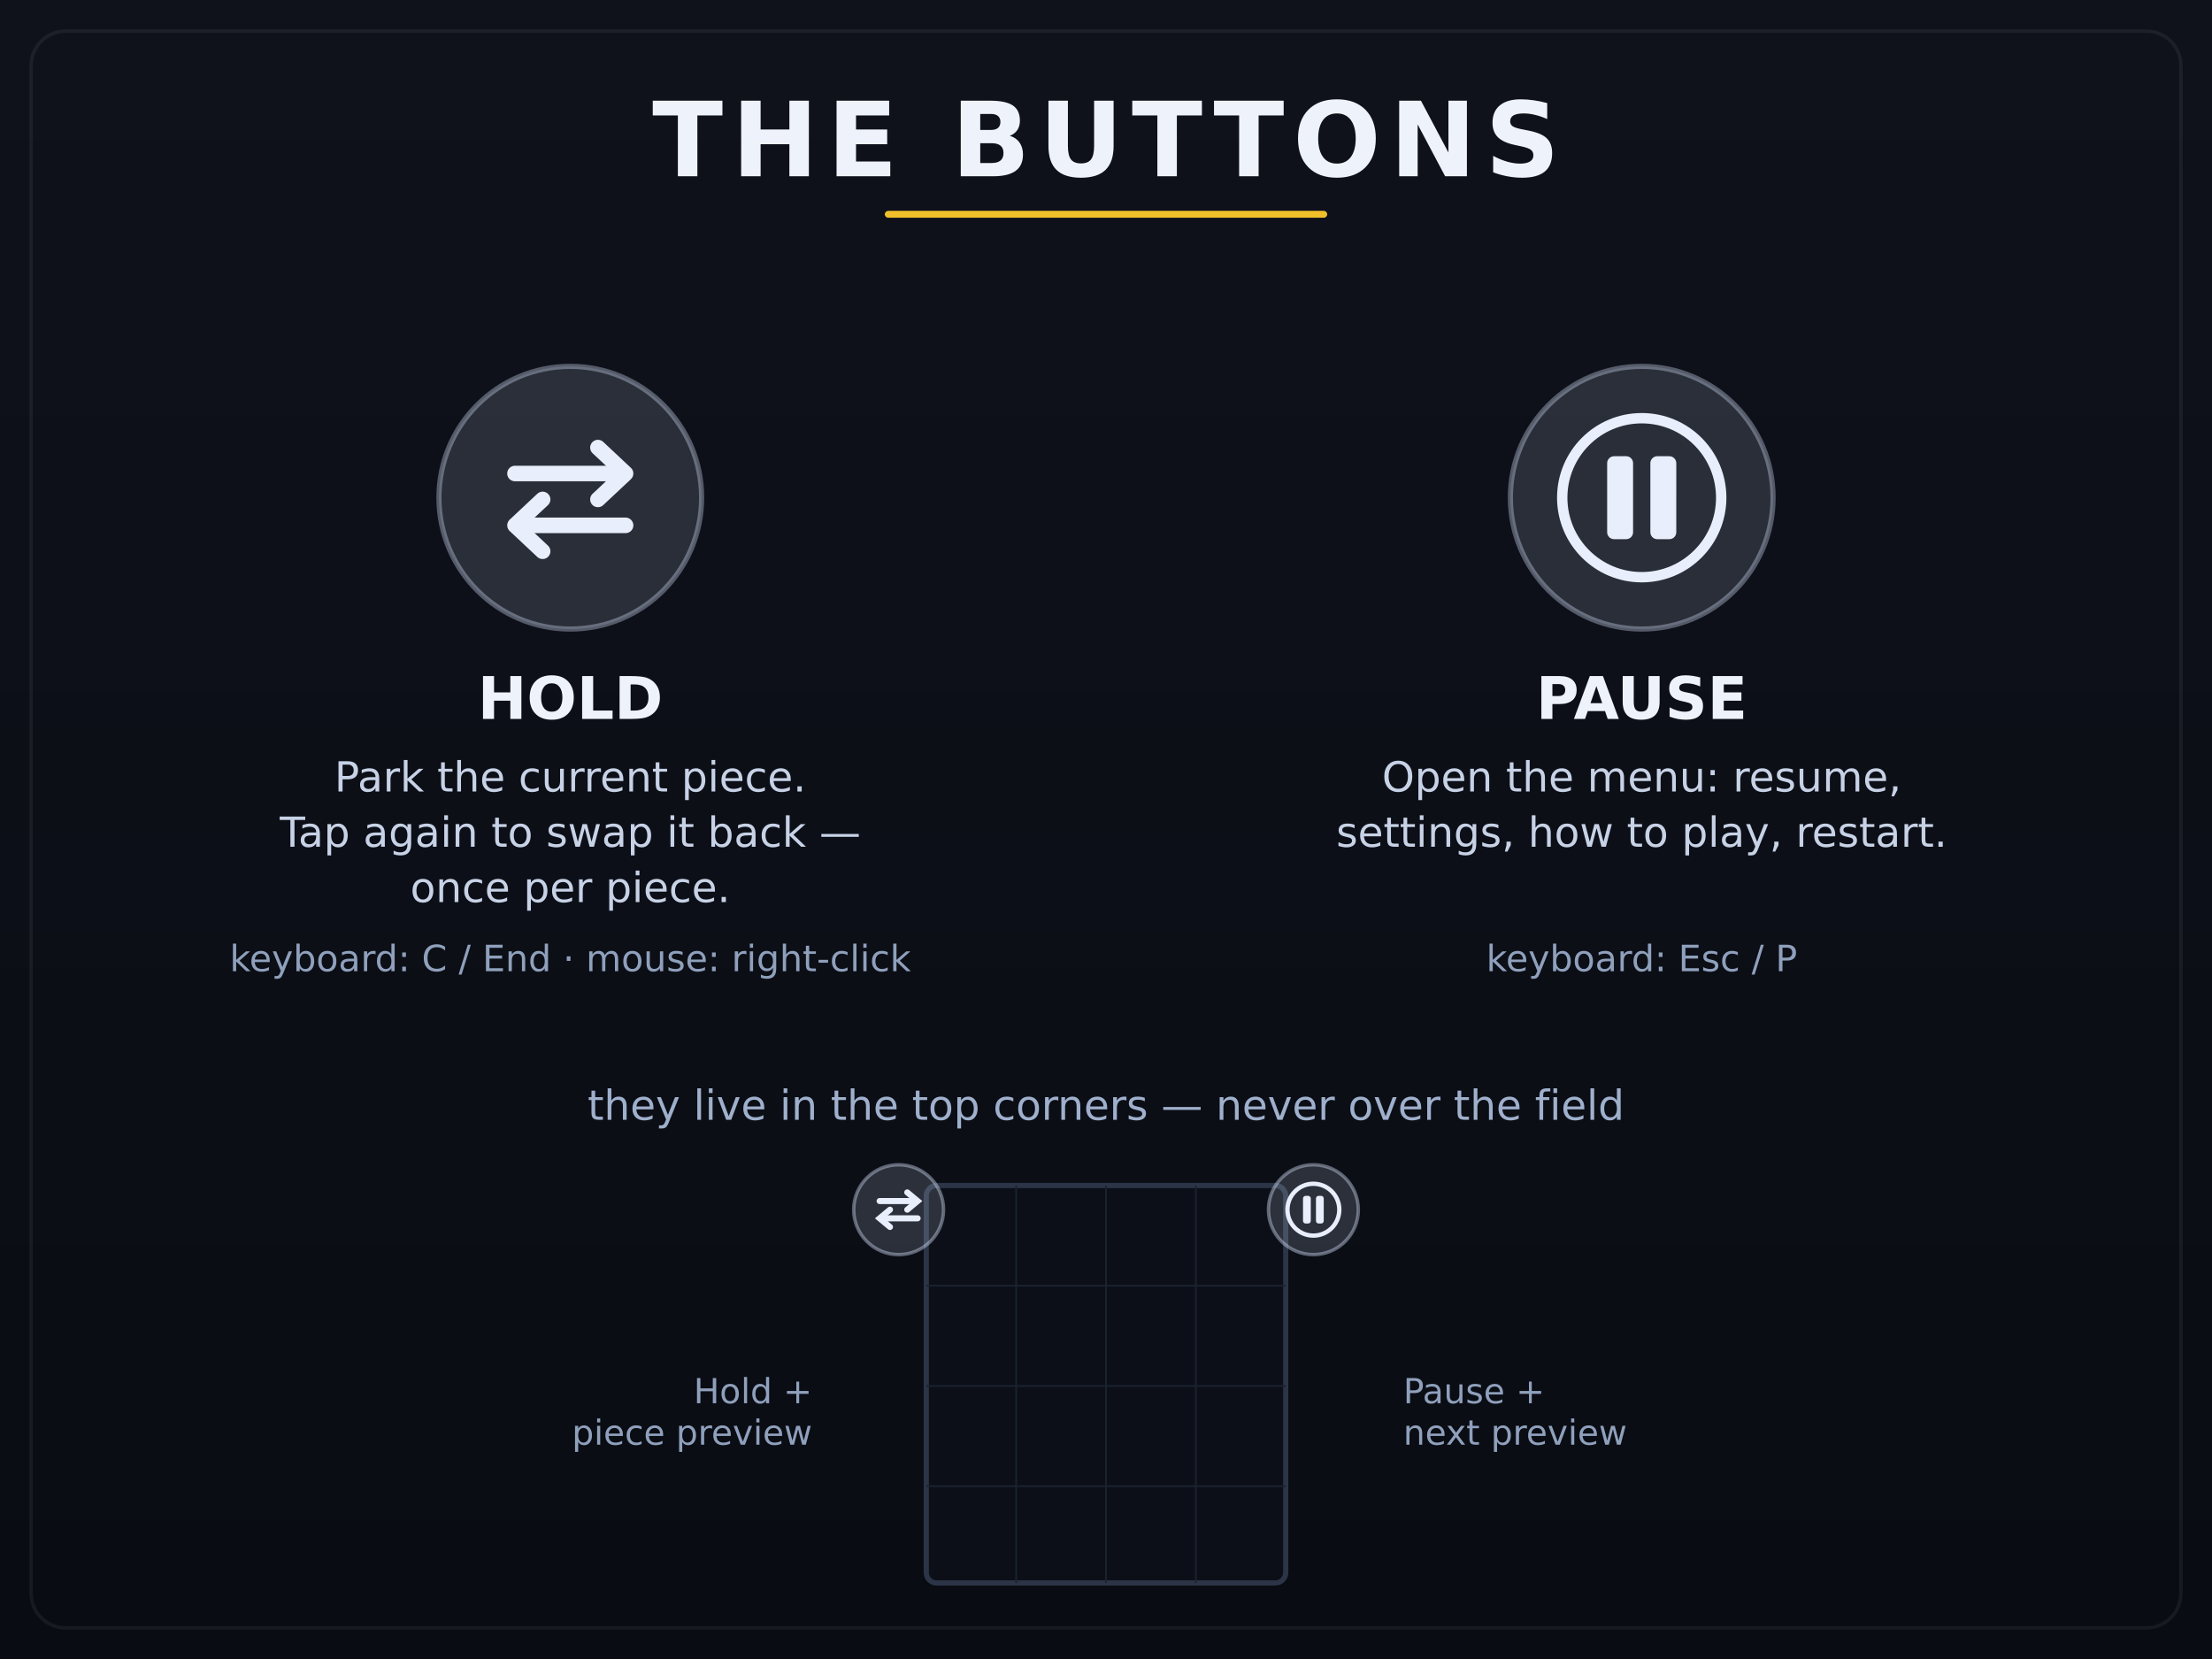
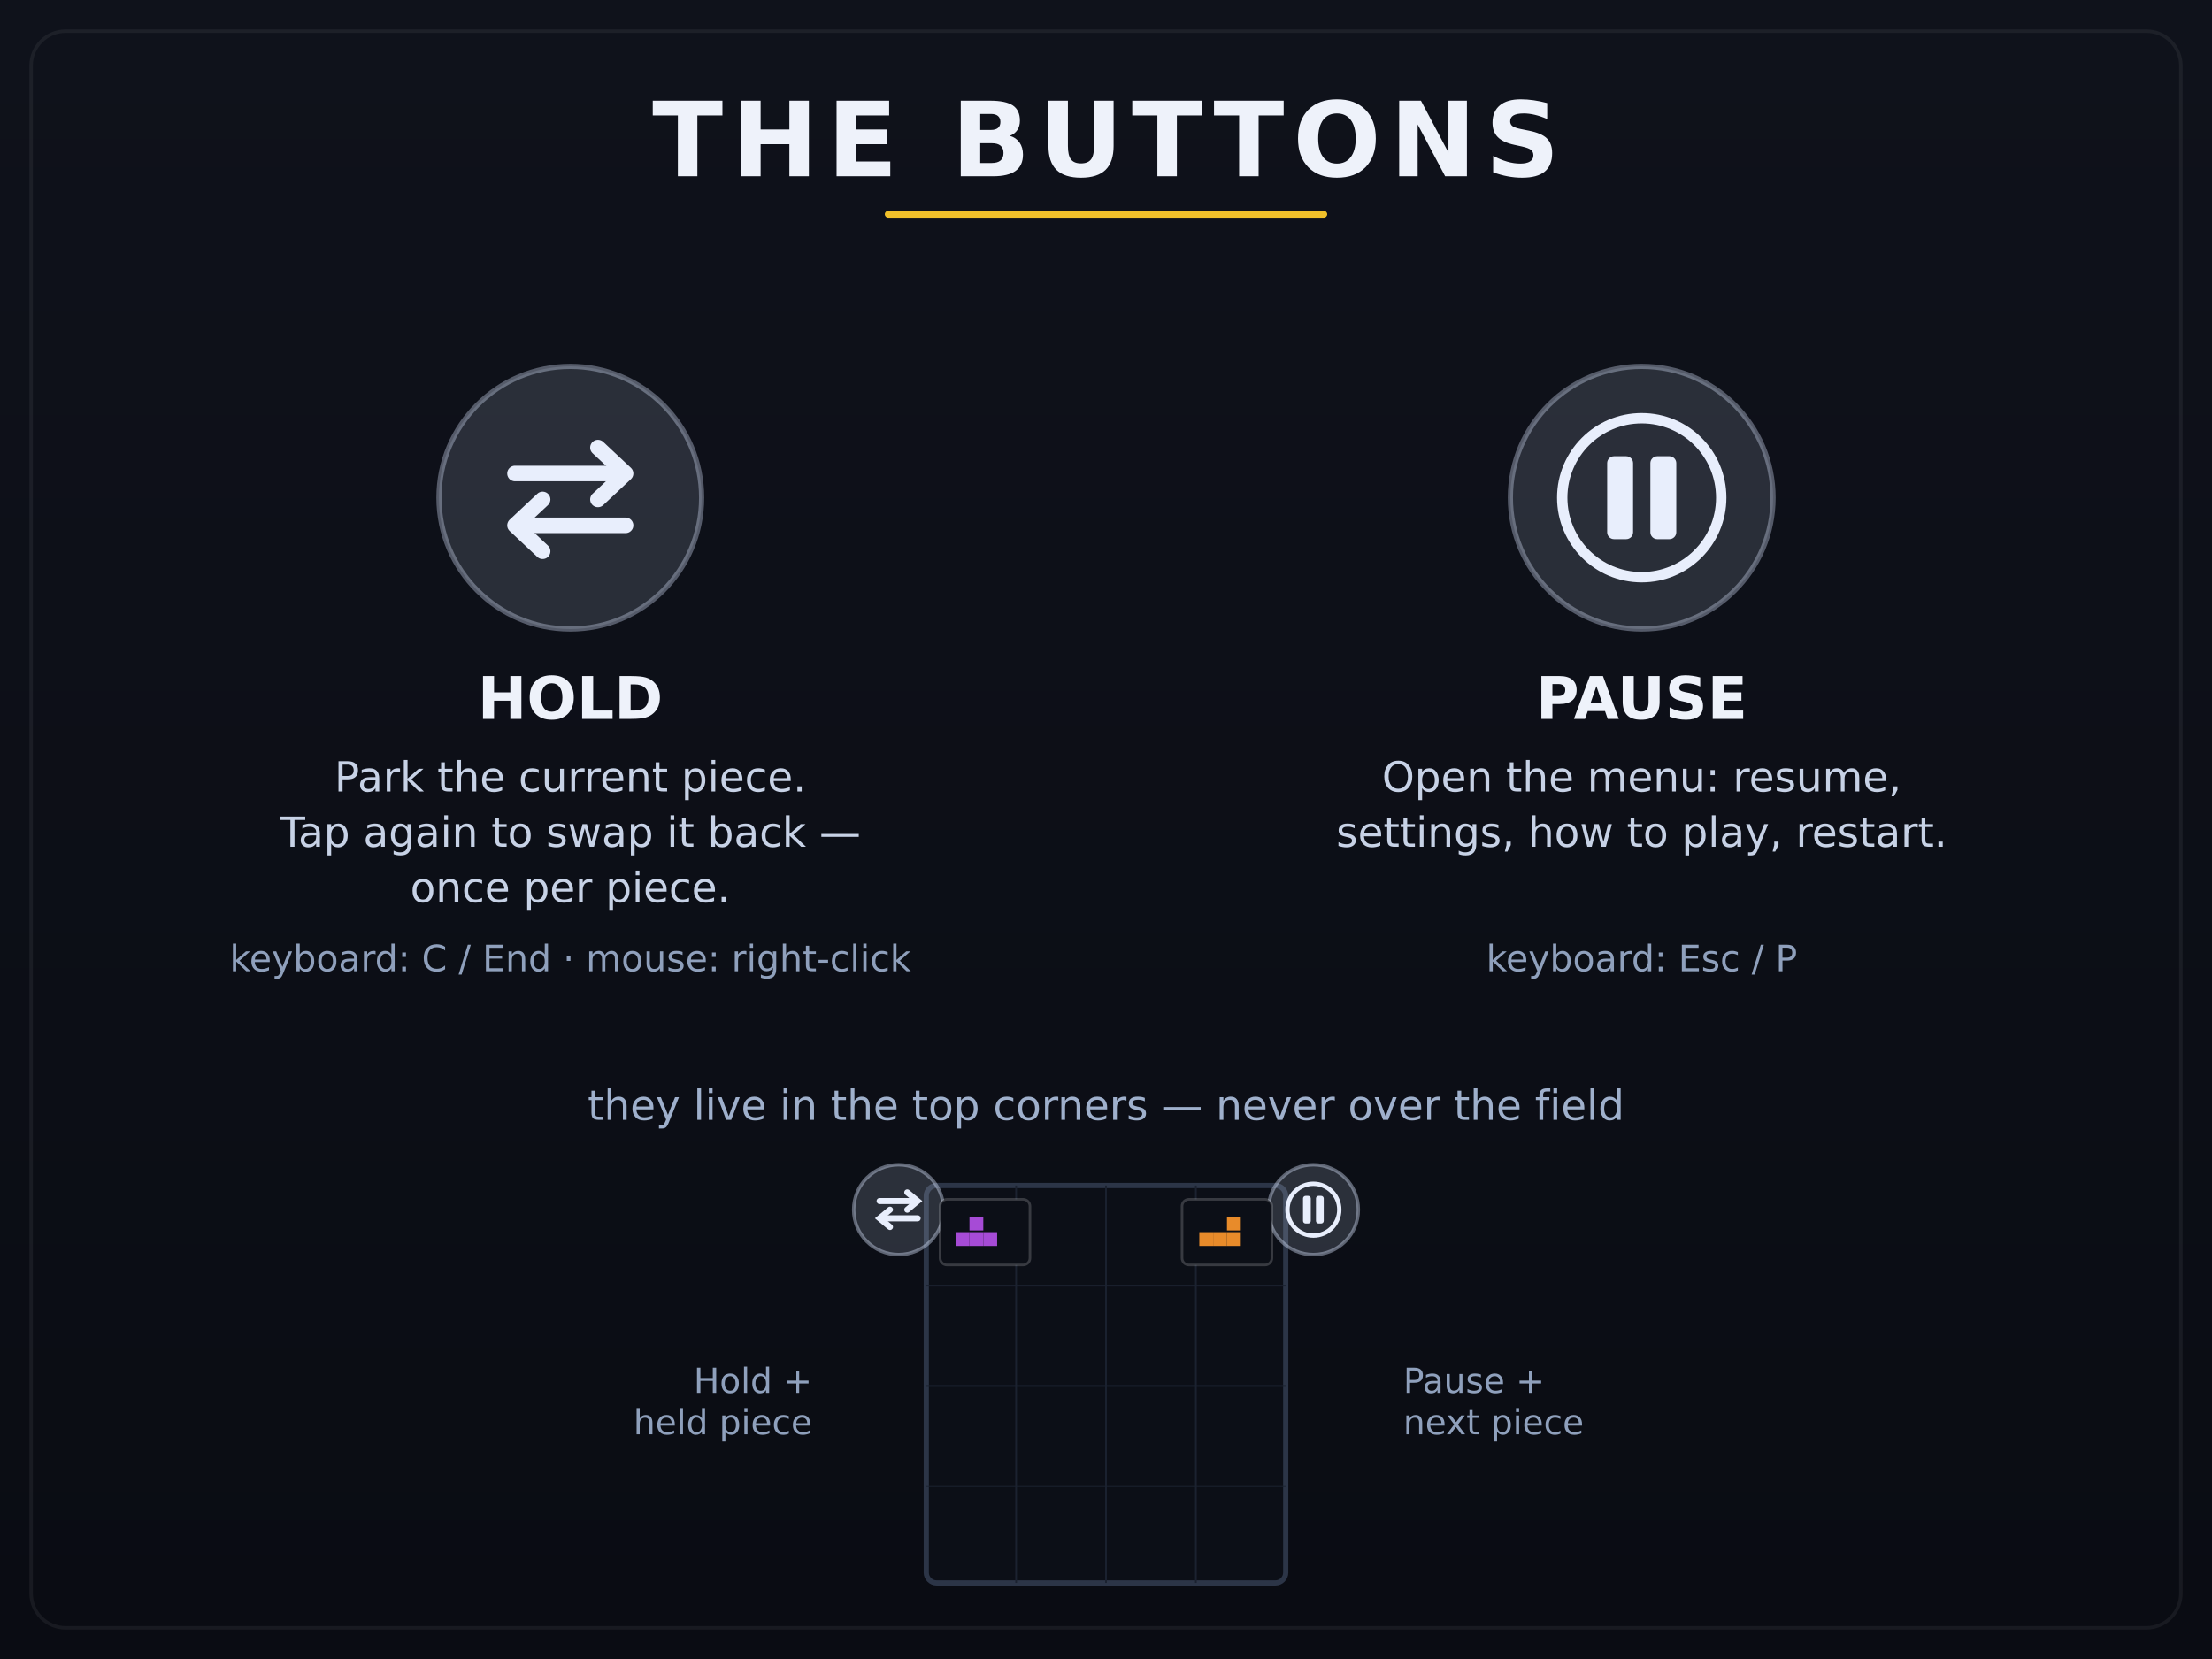
<svg xmlns="http://www.w3.org/2000/svg" width="1280" height="960" viewBox="0 0 1280 960" font-family="DejaVu Sans, 'Liberation Sans', sans-serif">
  <defs>
    <linearGradient id="bg" x1="0" y1="0" x2="0" y2="1">
      <stop offset="0" stop-color="#0f121b" />
      <stop offset="1" stop-color="#0a0c13" />
    </linearGradient>
  </defs>
  <rect width="1280" height="960" fill="url(#bg)" />
  <rect x="18" y="18" width="1244" height="924" rx="20" fill="none" stroke="#ffffff" stroke-opacity="0.06" stroke-width="2" />
  <text x="640" y="102" text-anchor="middle" font-size="60" font-weight="700" fill="#eef2fa" letter-spacing="5">THE BUTTONS</text>
  <rect x="512" y="122" width="256" height="4" rx="2" fill="#f0c02a" />
  <g transform="translate(330 288)">
    <circle cx="0" cy="0" r="76" fill="#d9e6ff" fill-opacity="0.14" stroke="#d9e6ff" stroke-opacity="0.35" stroke-width="3" />
    <g stroke="#e8eefc" stroke-width="9" fill="none" stroke-linecap="round" stroke-linejoin="round">
      <path d="M-32 -14 L 30 -14" />
      <path d="M16 -29 L 32 -14 L 16 1" />
      <path d="M32 16 L -30 16" />
      <path d="M-16 1 L -32 16 L -16 31" />
    </g>
  </g>
  <text x="330" y="416" text-anchor="middle" font-size="34" font-weight="700" fill="#eef2fa">HOLD</text>
  <text x="330" y="458" text-anchor="middle" font-size="24" fill="#c7d2e6">Park the current piece.</text>
  <text x="330" y="490" text-anchor="middle" font-size="24" fill="#c7d2e6">Tap again to swap it back —</text>
  <text x="330" y="522" text-anchor="middle" font-size="24" fill="#c7d2e6">once per piece.</text>
  <text x="330" y="562" text-anchor="middle" font-size="21" fill="#8fa0bc">keyboard: C / End · mouse: right-click</text>
  <g transform="translate(950 288)">
    <circle cx="0" cy="0" r="76" fill="#d9e6ff" fill-opacity="0.14" stroke="#d9e6ff" stroke-opacity="0.35" stroke-width="3" />
    <circle cx="0" cy="0" r="46" fill="none" stroke="#e8eefc" stroke-width="6" />
    <rect x="-20" y="-24" width="15" height="48" rx="4" fill="#e8eefc" />
    <rect x="5" y="-24" width="15" height="48" rx="4" fill="#e8eefc" />
  </g>
  <text x="950" y="416" text-anchor="middle" font-size="34" font-weight="700" fill="#eef2fa">PAUSE</text>
  <text x="950" y="458" text-anchor="middle" font-size="24" fill="#c7d2e6">Open the menu: resume,</text>
  <text x="950" y="490" text-anchor="middle" font-size="24" fill="#c7d2e6">settings, how to play, restart.</text>
  <text x="950" y="562" text-anchor="middle" font-size="21" fill="#8fa0bc">keyboard: Esc / P</text>
  <text x="640" y="648" text-anchor="middle" font-size="24" fill="#9fb0cc">they live in the top corners — never over the field</text>
  <rect x="536" y="686" width="208" height="230" rx="6" fill="#0c0f17" stroke="#2c3547" stroke-width="3" />
  <g stroke="#1b2230" stroke-width="1">
    <line x1="588" y1="686" x2="588" y2="916" />
    <line x1="640" y1="686" x2="640" y2="916" />
    <line x1="692" y1="686" x2="692" y2="916" />
    <line x1="536" y1="744" x2="744" y2="744" />
    <line x1="536" y1="802" x2="744" y2="802" />
    <line x1="536" y1="860" x2="744" y2="860" />
  </g>
  <g transform="translate(520 700)">
    <circle cx="0" cy="0" r="26" fill="#d9e6ff" fill-opacity="0.16" stroke="#d9e6ff" stroke-opacity="0.4" stroke-width="2" />
    <g stroke="#e8eefc" stroke-width="3.5" fill="none" stroke-linecap="round">
      <path d="M-11 -5 L 10 -5" />
      <path d="M5 -10 L 11 -5 L 5 0" />
      <path d="M11 5 L -10 5" />
      <path d="M-5 0 L -11 5 L -5 10" />
    </g>
  </g>
  <g transform="translate(760 700)">
    <circle cx="0" cy="0" r="26" fill="#d9e6ff" fill-opacity="0.16" stroke="#d9e6ff" stroke-opacity="0.4" stroke-width="2" />
    <circle cx="0" cy="0" r="15" fill="none" stroke="#e8eefc" stroke-width="2.5" />
    <rect x="-6" y="-8" width="4.5" height="16" rx="1.5" fill="#e8eefc" />
    <rect x="1.5" y="-8" width="4.5" height="16" rx="1.5" fill="#e8eefc" />
  </g>
-   <text x="470" y="812" text-anchor="end" font-size="20" fill="#8fa0bc">Hold +</text>
-   <text x="470" y="836" text-anchor="end" font-size="20" fill="#8fa0bc">piece preview</text>
-   <text x="812" y="812" font-size="20" fill="#8fa0bc">Pause +</text>
-   <text x="812" y="836" font-size="20" fill="#8fa0bc">next preview</text>
+   <rect x="544" y="694" width="52" height="38" rx="4" fill="#0c0f17" stroke="#ffffff" stroke-opacity="0.18" stroke-width="1.5" />
+   <g fill="#a64bd6">
+     <rect x="561" y="704" width="8" height="8" />
+     <rect x="553" y="713" width="8" height="8" />
+     <rect x="561" y="713" width="8" height="8" />
+     <rect x="569" y="713" width="8" height="8" />
+   </g>
+   <rect x="684" y="694" width="52" height="38" rx="4" fill="#0c0f17" stroke="#ffffff" stroke-opacity="0.18" stroke-width="1.5" />
+   <g fill="#e88b2a">
+     <rect x="694" y="713" width="8" height="8" />
+     <rect x="702" y="713" width="8" height="8" />
+     <rect x="710" y="713" width="8" height="8" />
+     <rect x="710" y="704" width="8" height="8" />
+   </g>
+   <text x="470" y="806" text-anchor="end" font-size="20" fill="#8fa0bc">Hold +</text>
+   <text x="470" y="830" text-anchor="end" font-size="20" fill="#8fa0bc">held piece</text>
+   <text x="812" y="806" font-size="20" fill="#8fa0bc">Pause +</text>
+   <text x="812" y="830" font-size="20" fill="#8fa0bc">next piece</text>
</svg>
